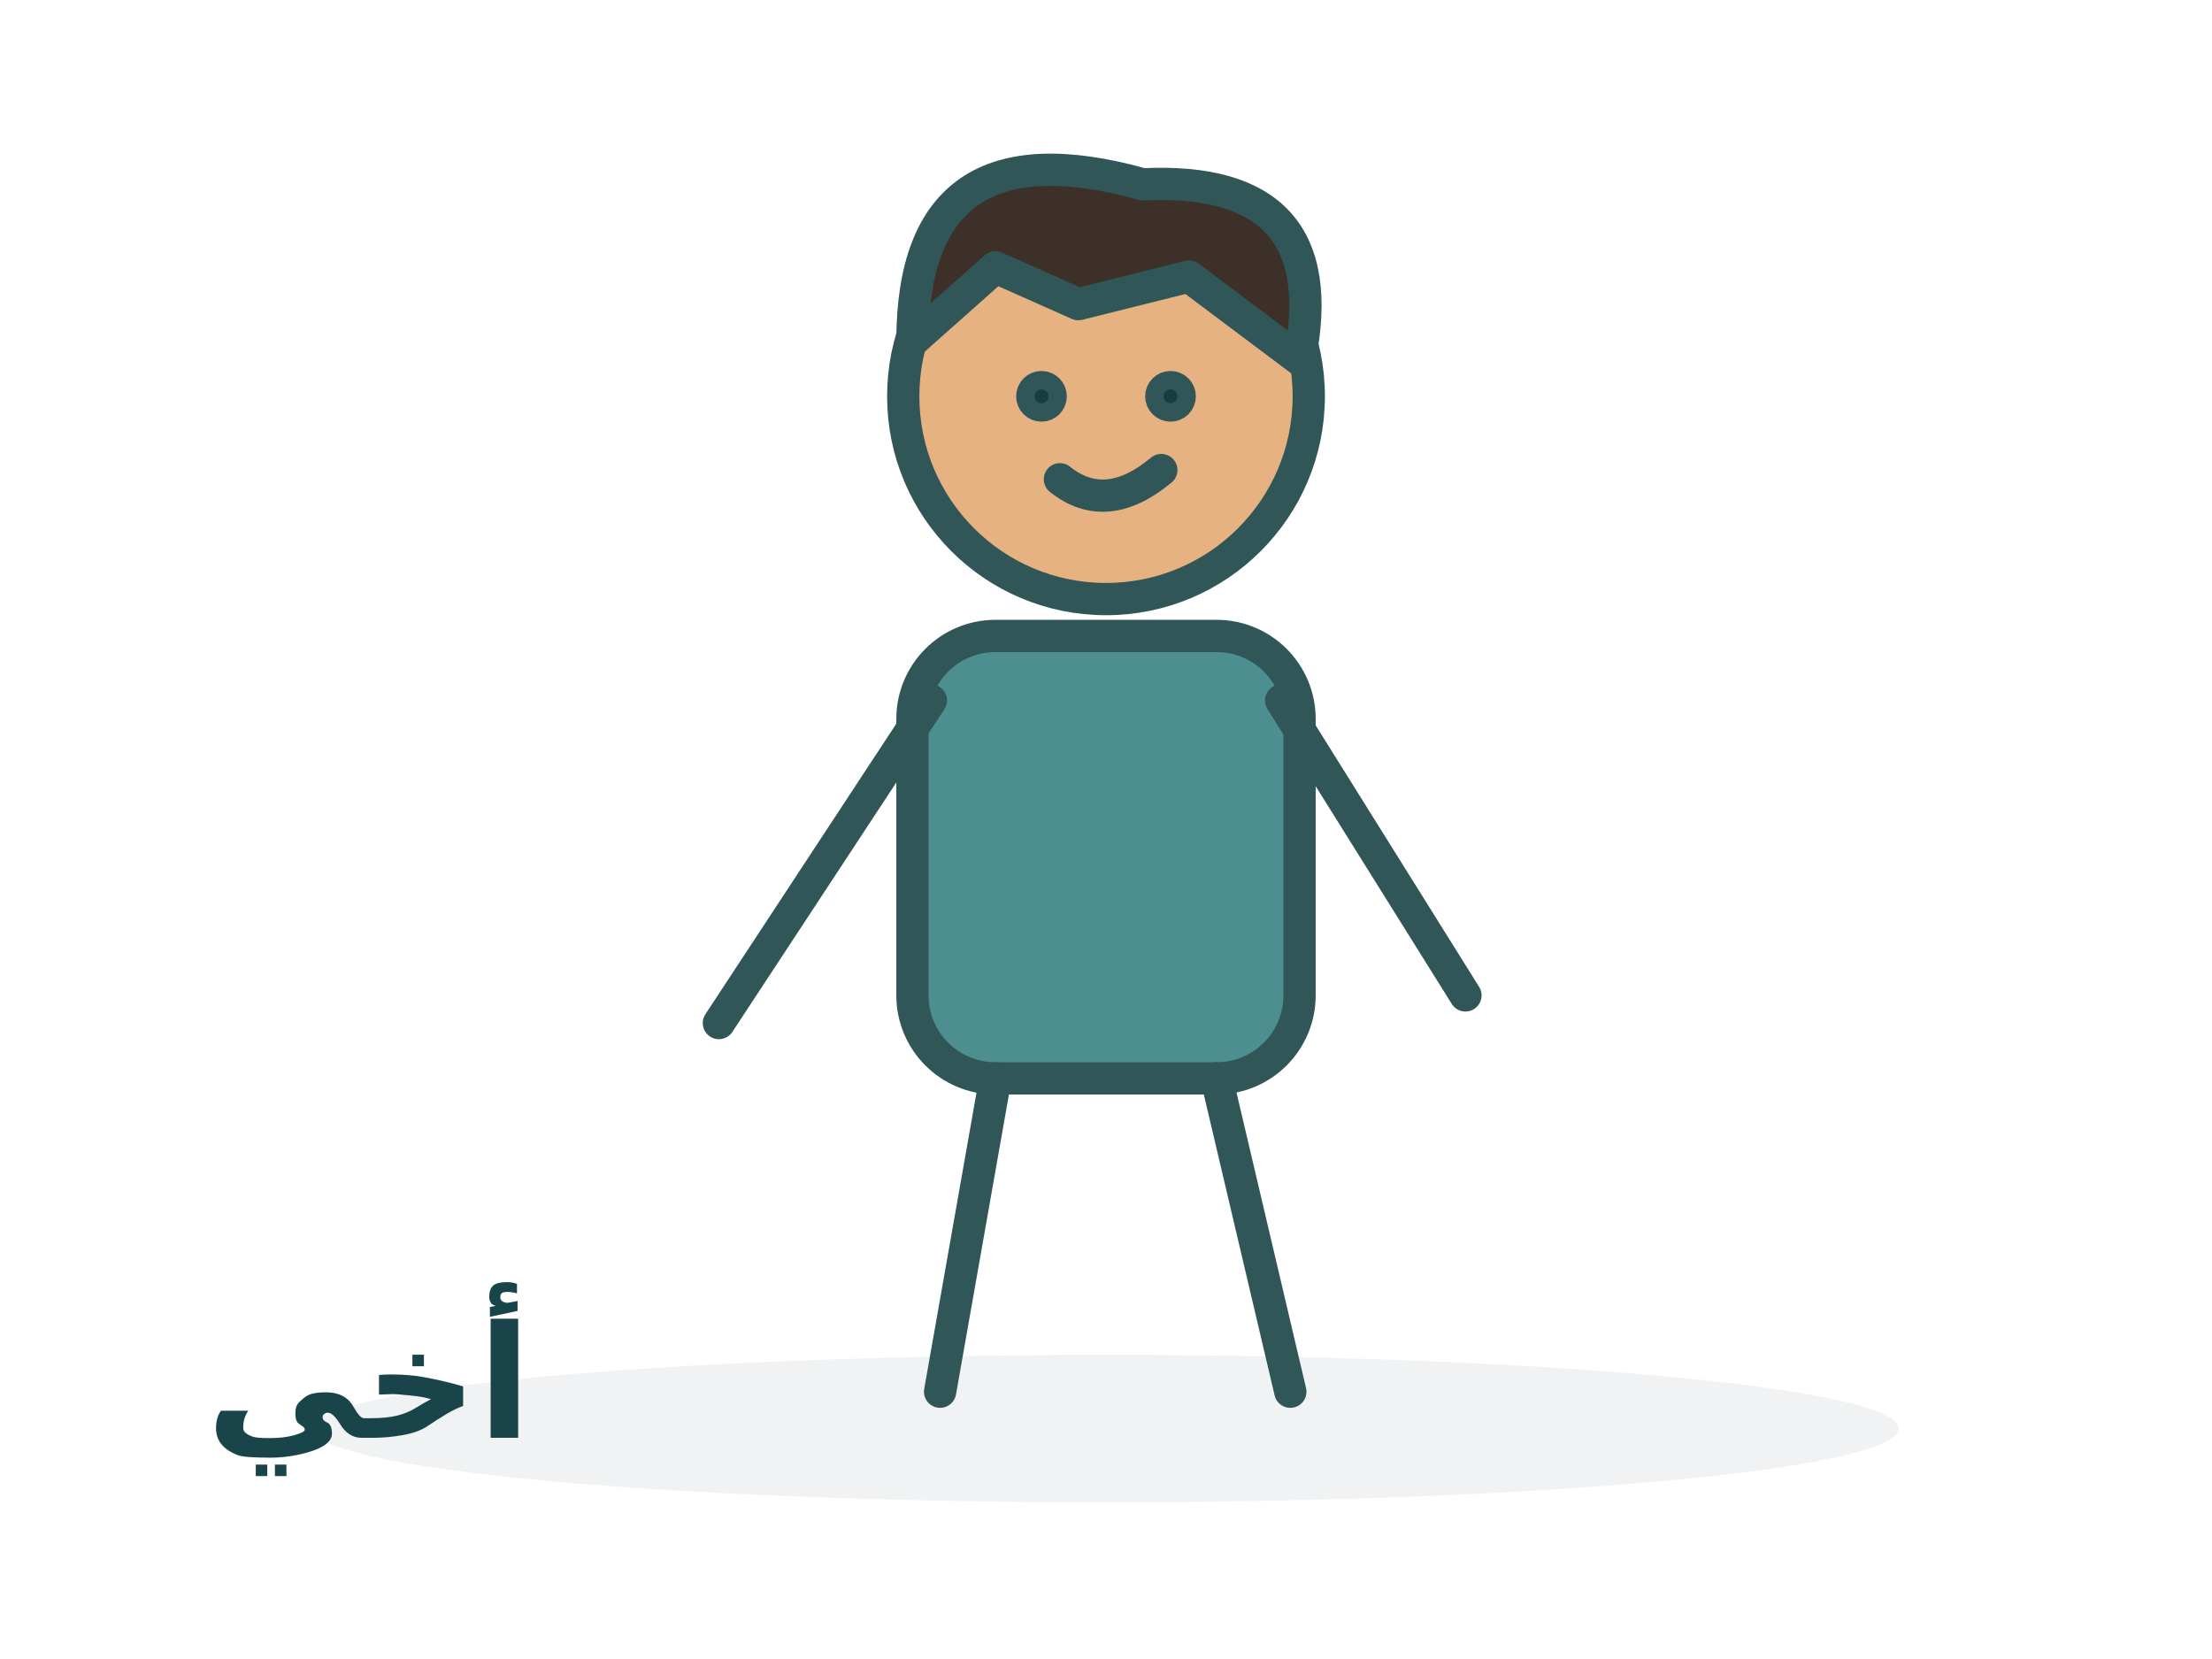
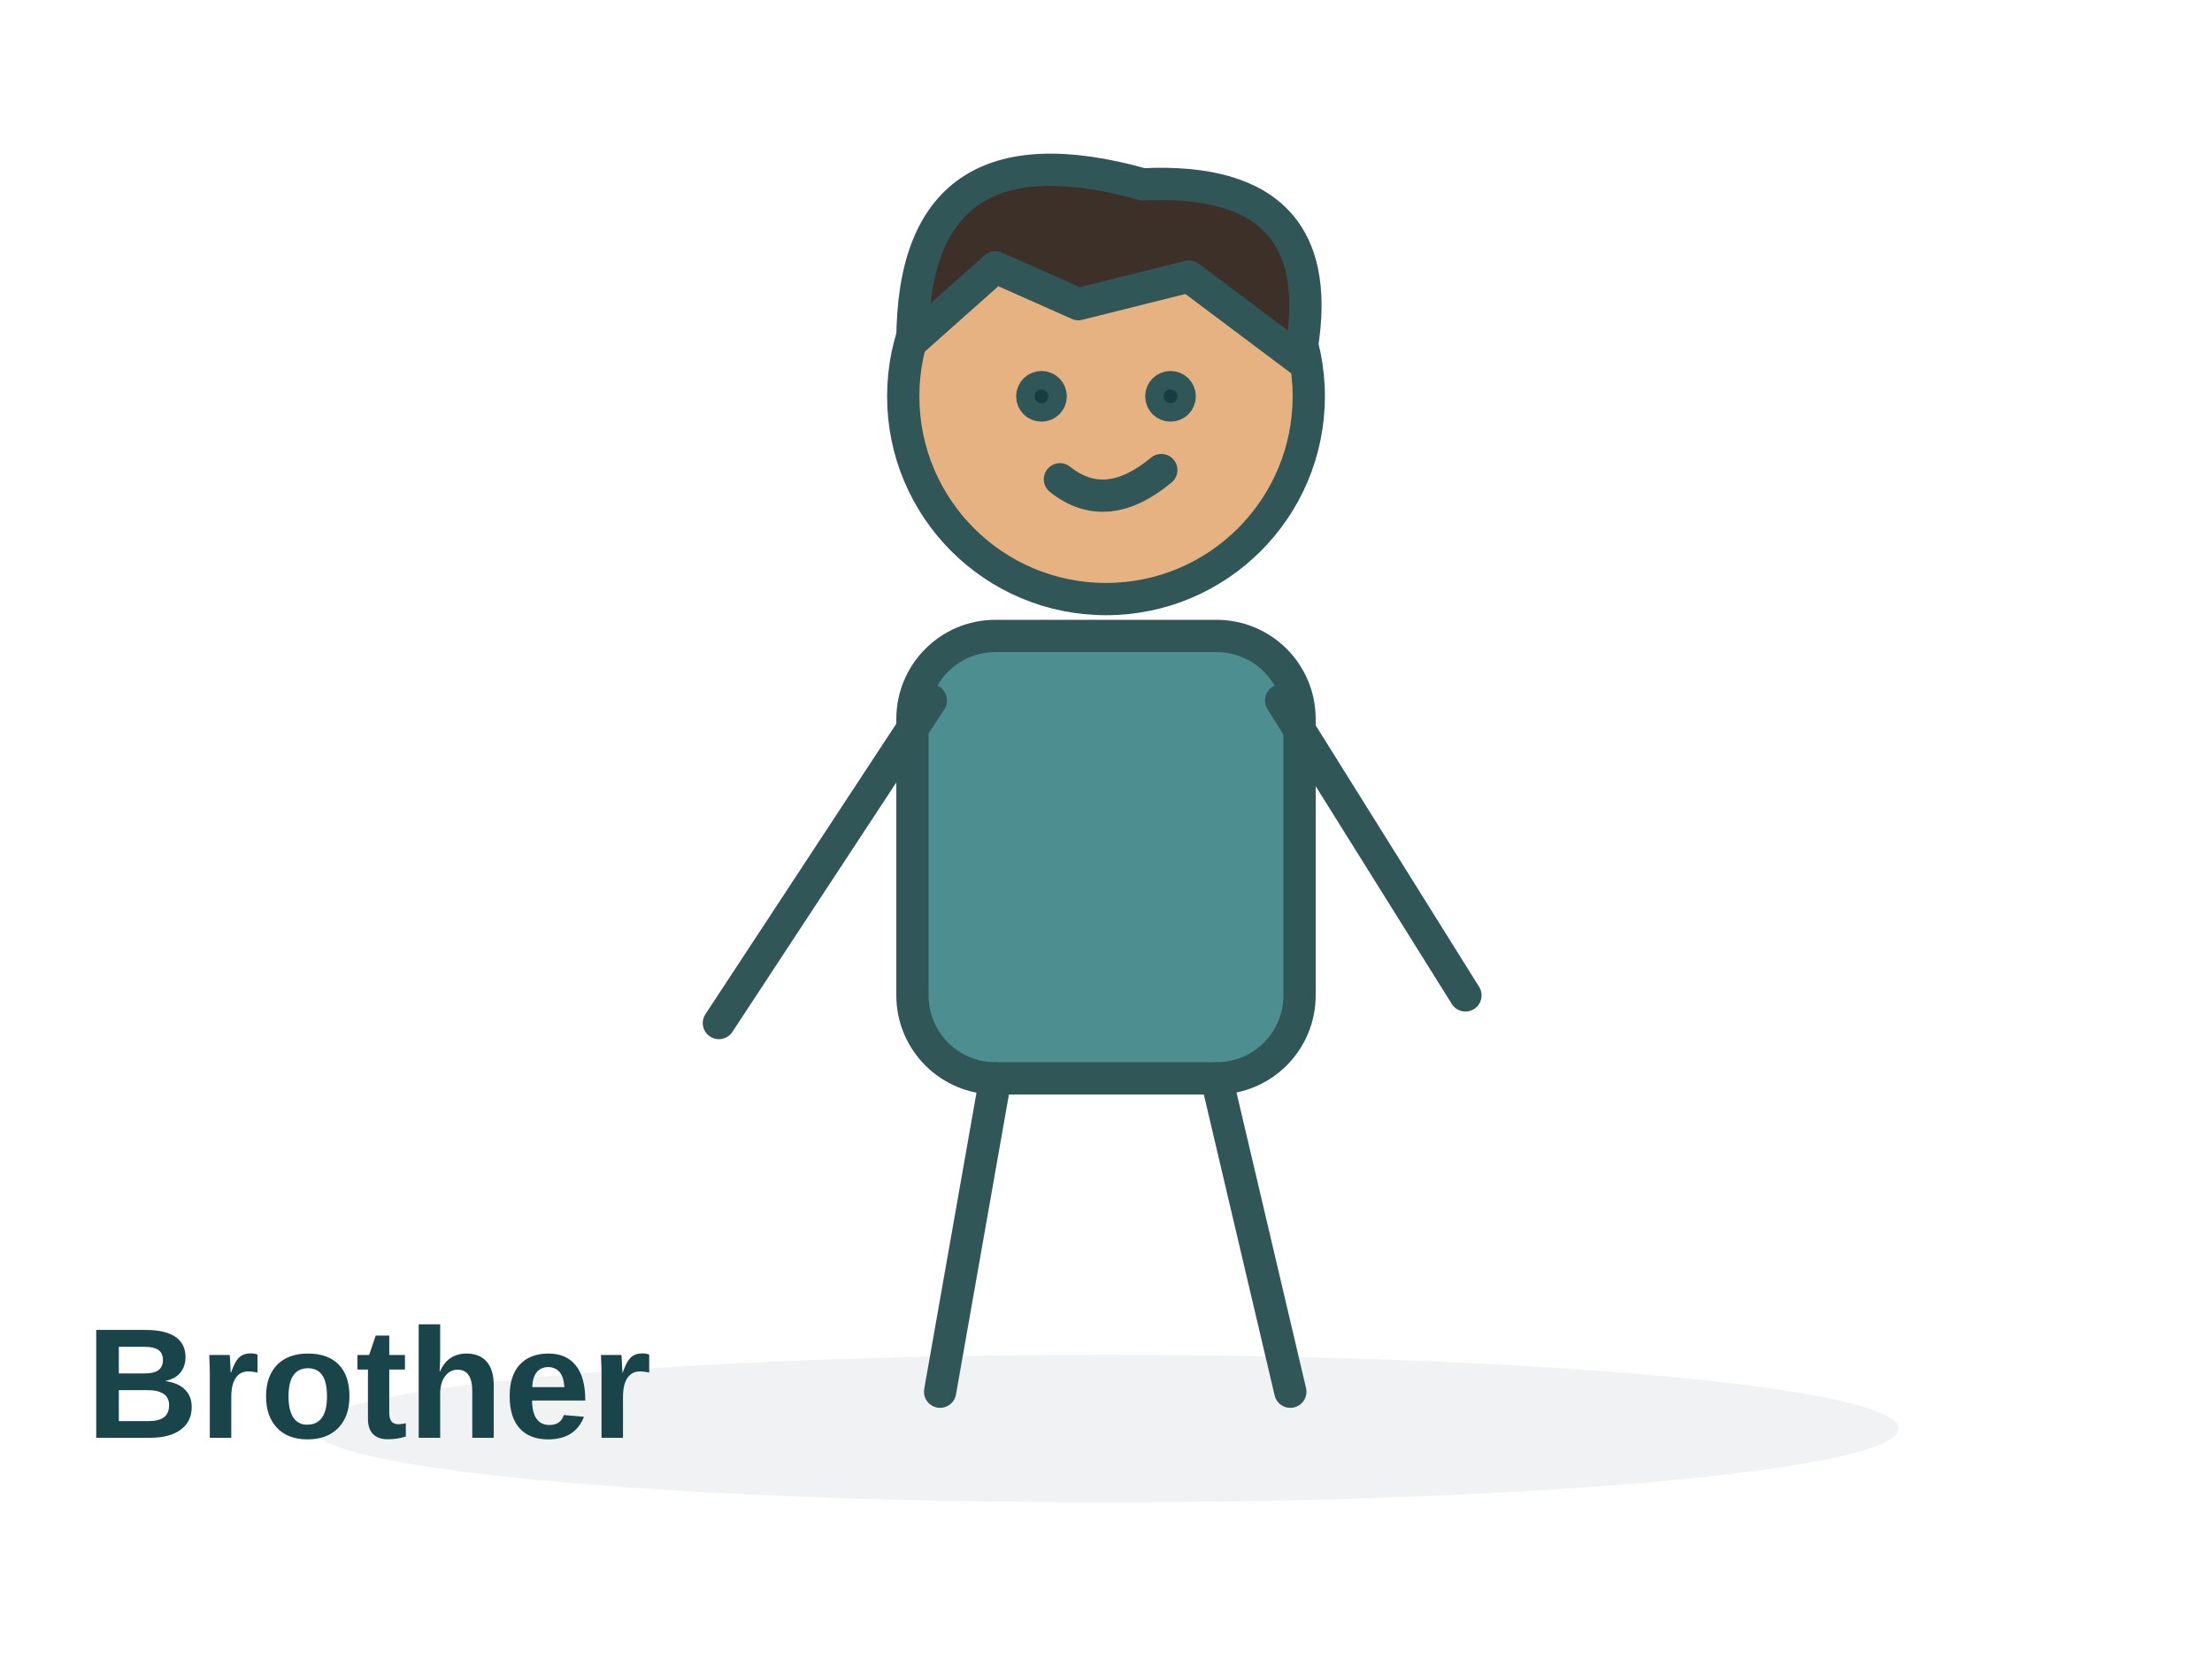
<svg xmlns="http://www.w3.org/2000/svg" viewBox="0 0 240 180">
  <ellipse cx="120" cy="155" rx="86" ry="8" fill="#163e4210" />
  <g stroke="#315658" stroke-width="3.5" stroke-linecap="round" stroke-linejoin="round">
    <circle cx="120" cy="43" r="22" fill="#e6b281" />
    <path d="M99 37Q99 13 124 20Q145 19 141 39L129 30L117 33L108 29Z" fill="#3c3028" />
    <circle cx="113" cy="43" r="1" fill="#163e42" />
    <circle cx="127" cy="43" r="1" fill="#163e42" />
    <path d="M115 52Q120 56 126 51" fill="none" />
    <rect x="99" y="69" width="42" height="48" rx="9" fill="#4d8f91" />
    <path d="M108 117L102 151" fill="none" />
    <path d="M132 117L140 151" fill="none" />
    <path d="M101 76L78 111" fill="none" />
    <path d="M139 76L159 108" fill="none" />
-     <text x="40" y="156" text-anchor="middle" stroke="none" fill="#19454a" font-family="Arial,sans-serif" font-size="17" font-weight="bold">أخي</text>
+     <text x="40" y="156" text-anchor="middle" stroke="none" fill="#19454a" font-family="Arial,sans-serif" font-size="17" font-weight="bold">Brother</text>
  </g>
</svg>
